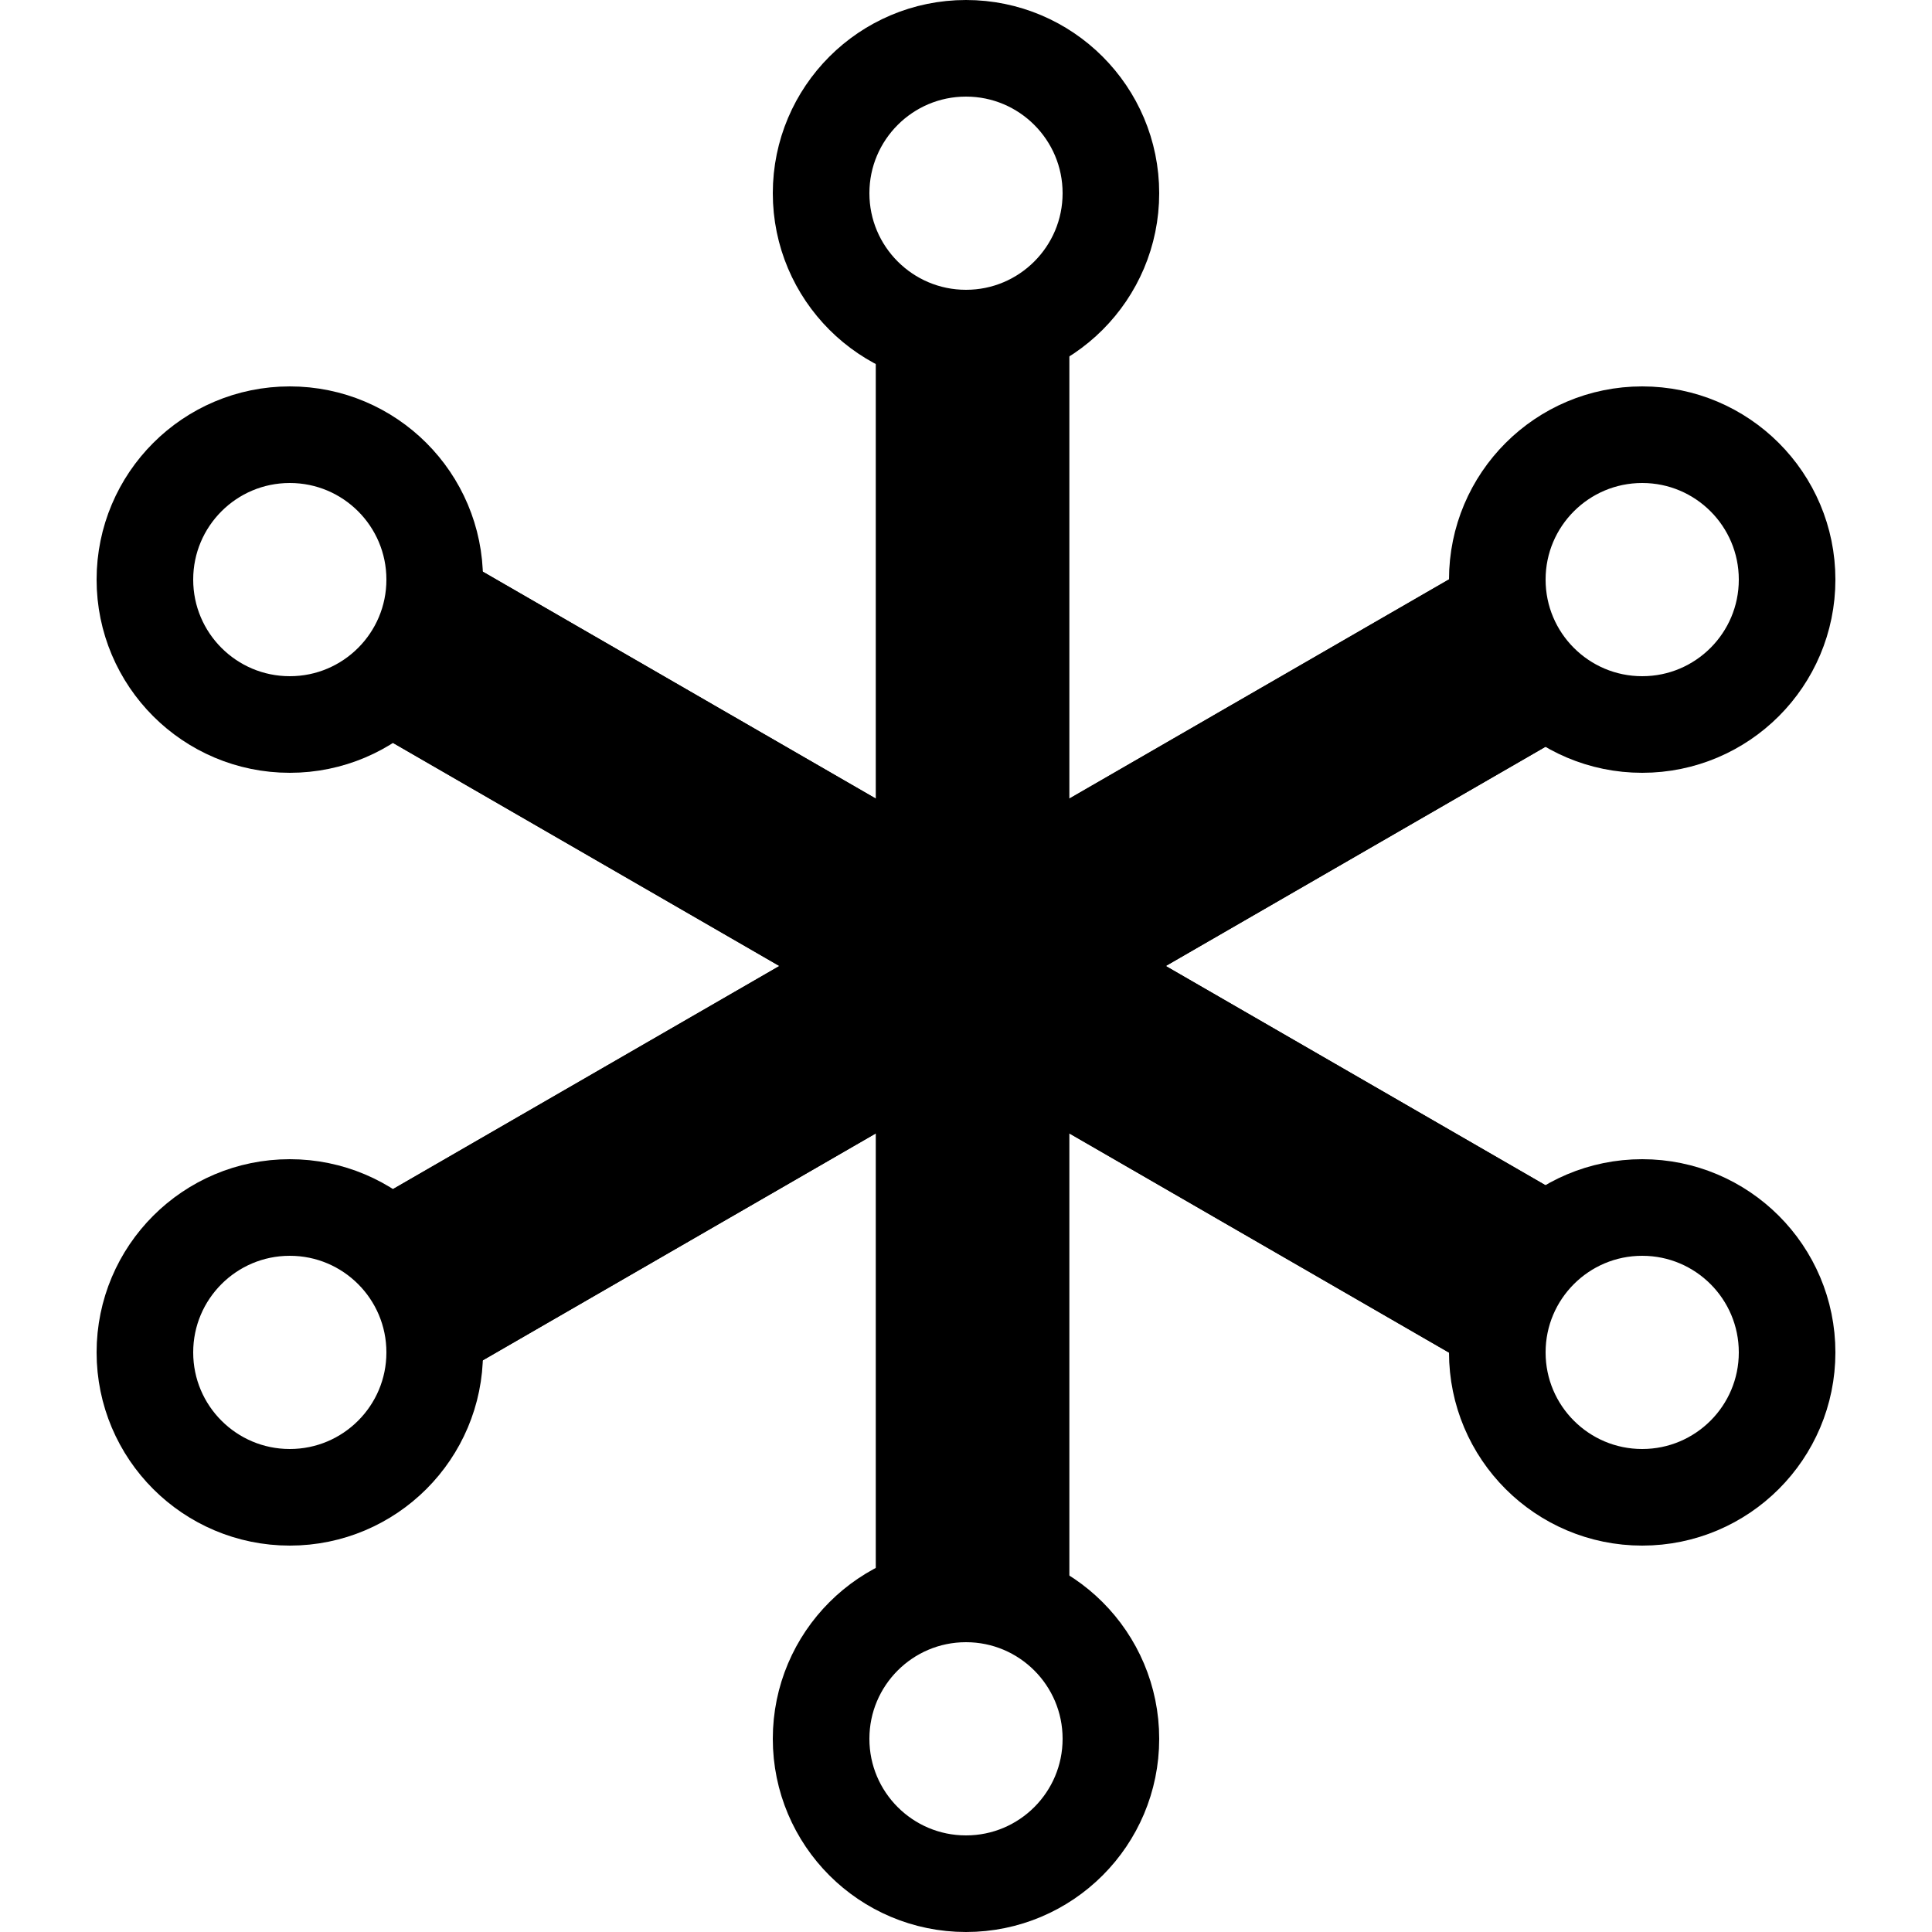
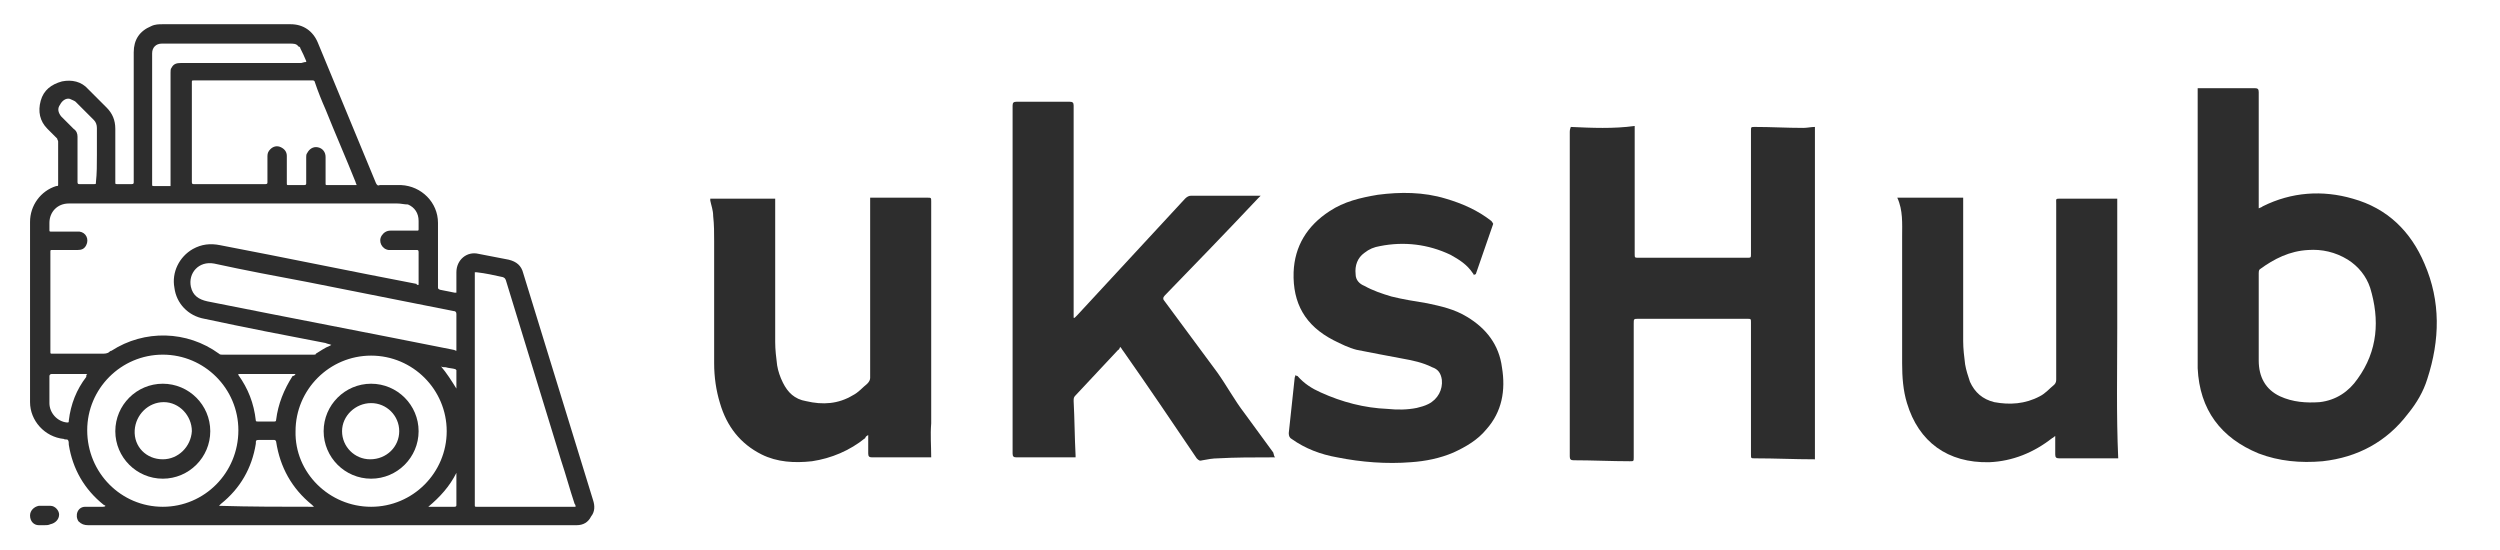
- <svg xmlns="http://www.w3.org/2000/svg" width="20" height="20" viewBox="0 0 20 20" fill="none">
-   <path d="M10 3.5C9.812 3.312 10.265 3.5 10 3.5C10.188 3.688 11.068 2.735 11.068 3V8.268L15.63 5.634C15.743 5.567 15.369 6.518 15.5 6.5C15.373 6.466 15.631 6.482 15.5 6.5C15.395 6.42 15.627 6.534 15.5 6.5C15.605 6.58 16.564 7.252 16.63 7.366C16.613 7.235 16.696 7.48 16.63 7.366C16.647 7.497 16.664 7.199 16.63 7.326C16.595 7.454 16.71 7.262 16.63 7.366C16.744 7.301 16.549 7.47 16.63 7.366L12.068 10L16.63 12.634C16.549 12.53 16.744 12.699 16.63 12.634C16.595 12.507 16.71 12.738 16.63 12.634C16.647 12.503 16.664 12.761 16.63 12.634C16.613 12.765 16.066 12.886 16 13C16.105 12.92 15.934 13.114 16 13C15.895 13.08 15.757 14.332 15.63 14.366C15.76 14.384 15.502 14.4 15.63 14.366C15.743 14.433 15.499 14.348 15.63 14.366L11.068 11.732V17C11.068 17.265 11.188 16.812 11 17C10.812 17.187 10.265 16.5 10 16.5C9.735 16.5 9.188 17.187 9 17C8.812 16.812 9.068 17.265 9.068 17V11.732L4.506 14.366C4.636 14.348 4.392 14.433 4.506 14.366C4.633 14.4 4.375 14.384 4.506 14.366C4.61 14.446 4.378 14.332 4.506 14.366C4.572 14.48 4.401 14.286 4.506 14.366C4.44 14.252 3.523 12.765 3.506 12.634C3.471 12.761 3.489 12.503 3.506 12.634C3.425 12.738 3.54 12.507 3.506 12.634C3.391 12.699 3.587 12.53 3.506 12.634L8.068 10L3.506 7.366L4.506 5.634L9.068 8.268V3C9.068 2.735 9.812 3.688 10 3.5C9.735 3.5 10.188 3.312 10 3.5Z" fill="black" />
-   <path d="M10 3.5C9.812 3.312 10.265 3.5 10 3.5C10.188 3.688 11.068 2.735 11.068 3V8.268L15.63 5.634C15.743 5.567 15.369 6.518 15.5 6.5C15.373 6.466 15.631 6.482 15.5 6.5C15.395 6.42 15.627 6.534 15.5 6.5C15.605 6.58 16.564 7.252 16.63 7.366C16.613 7.235 16.696 7.48 16.63 7.366C16.647 7.497 16.664 7.199 16.63 7.326C16.595 7.454 16.71 7.262 16.63 7.366C16.744 7.301 16.549 7.47 16.63 7.366L12.068 10L16.63 12.634C16.549 12.53 16.744 12.699 16.63 12.634C16.595 12.507 16.71 12.738 16.63 12.634C16.647 12.503 16.664 12.761 16.63 12.634C16.613 12.765 16.066 12.886 16 13C16.105 12.92 15.934 13.114 16 13C15.895 13.08 15.757 14.332 15.63 14.366C15.76 14.384 15.502 14.4 15.63 14.366C15.743 14.433 15.499 14.348 15.63 14.366L11.068 11.732V17C11.068 17.265 11.188 16.812 11 17C10.812 17.187 10.265 16.5 10 16.5C9.735 16.5 9.188 17.187 9 17C8.812 16.812 9.068 17.265 9.068 17V11.732L4.506 14.366C4.636 14.348 4.392 14.433 4.506 14.366C4.633 14.4 4.375 14.384 4.506 14.366C4.61 14.446 4.378 14.332 4.506 14.366C4.572 14.48 4.401 14.286 4.506 14.366C4.44 14.252 3.523 12.765 3.506 12.634C3.471 12.761 3.489 12.503 3.506 12.634C3.425 12.738 3.54 12.507 3.506 12.634C3.391 12.699 3.587 12.53 3.506 12.634L8.068 10L3.506 7.366L4.506 5.634L9.068 8.268V3C9.068 2.735 9.812 3.688 10 3.5C9.735 3.5 10.188 3.312 10 3.5Z" fill="black" />
-   <path d="M11.5 2C11.5 2.828 10.828 3.5 10 3.5C9.172 3.5 8.5 2.828 8.5 2C8.5 1.172 9.172 0.5 10 0.5C10.828 0.5 11.5 1.172 11.5 2Z" stroke="black" />
-   <circle cx="3" cy="6" r="1.5" stroke="black" />
-   <circle cx="3" cy="14" r="1.5" stroke="black" />
-   <circle cx="10" cy="18" r="1.5" stroke="black" />
-   <circle cx="17" cy="14" r="1.5" stroke="black" />
-   <circle cx="17" cy="6" r="1.5" stroke="black" />
+ <svg xmlns="http://www.w3.org/2000/svg" version="1.1" id="Layer_1" x="0px" y="0px" viewBox="0 0 258 56.7" style="enable-background:new 0 0 258 56.7;" xml:space="preserve">
+   <style type="text/css">
+ 	.st0{fill:#2D2D2D;}
+ </style>
+   <g>
+     <path class="st0" d="M10.9,52.2c-0.1,0-0.1-0.1-0.2-0.1c-2-1.6-3.2-3.7-3.6-6.2c0-0.2,0-0.4-0.1-0.5c-0.1-0.1-0.3,0-0.4-0.1   c-2-0.2-3.5-1.9-3.5-3.8c0-6.2,0-12.4,0-18.6c0-1.7,1.1-3.2,2.7-3.7C6,19.2,6,19.2,6,19c0-1.5,0-3,0-4.4c0-0.1-0.1-0.2-0.1-0.3   c-0.3-0.3-0.7-0.7-1-1c-0.8-0.8-1-1.8-0.7-2.9c0.3-1.1,1.1-1.7,2.2-2c1-0.2,2,0,2.7,0.8c0.6,0.6,1.3,1.3,1.9,1.9   c0.6,0.6,0.9,1.3,0.9,2.2c0,1.8,0,3.7,0,5.5c0,0.2,0,0.2,0.2,0.2c0.5,0,1,0,1.5,0c0.2,0,0.2-0.1,0.2-0.2c0-4.5,0-8.9,0-13.4   c0-1.3,0.6-2.2,1.8-2.7c0.4-0.2,0.8-0.2,1.2-0.2c4.4,0,8.8,0,13.2,0c1.3,0,2.3,0.7,2.8,1.9c2,4.8,4,9.7,6,14.5   c0.1,0.2,0.2,0.3,0.4,0.2c0.7,0,1.4,0,2.2,0c2.1,0.1,3.8,1.8,3.8,3.9c0,2.2,0,4.4,0,6.6c0,0.2,0,0.2,0.2,0.3c0.5,0.1,1,0.2,1.5,0.3   c0.1,0,0.1,0,0.2,0c0-0.1,0-0.2,0-0.2c0-0.6,0-1.2,0-1.9c0-1.3,1.1-2.2,2.3-1.9c1,0.2,2.1,0.4,3.1,0.6c0.8,0.2,1.3,0.6,1.5,1.4   c2.4,7.8,4.8,15.6,7.2,23.4c0.2,0.6,0.2,1.2-0.2,1.7c-0.3,0.6-0.8,0.9-1.5,0.9c-0.1,0-0.2,0-0.3,0c-16.7,0-33.4,0-50.1,0   c-0.4,0-0.7-0.1-1-0.4c-0.4-0.6-0.1-1.5,0.7-1.5c0.6,0,1.2,0,1.8,0C10.7,52.3,10.8,52.3,10.9,52.2C10.9,52.3,10.9,52.3,10.9,52.2z    M43.2,29.4c0-0.1,0-0.1,0-0.2c0-1.1,0-2.1,0-3.2c0-0.2-0.1-0.2-0.2-0.2c-0.7,0-1.3,0-2,0c-0.3,0-0.6,0-0.9,0   c-0.7-0.1-1.1-0.9-0.7-1.5c0.2-0.3,0.5-0.5,0.9-0.5c0.9,0,1.8,0,2.7,0c0.2,0,0.2,0,0.2-0.2c0-0.3,0-0.5,0-0.8   c0-0.8-0.4-1.4-1.1-1.7C41.7,21.1,41.4,21,41,21c-11.2,0-22.5,0-33.7,0c-0.1,0-0.1,0-0.2,0c-1.2,0-2,0.9-2,2c0,0.2,0,0.5,0,0.7   c0,0.2,0,0.2,0.2,0.2c0.8,0,1.6,0,2.5,0c0.1,0,0.3,0,0.4,0c0.7,0.1,1,0.8,0.7,1.4c-0.2,0.4-0.5,0.5-0.9,0.5c-0.9,0-1.7,0-2.6,0   c-0.2,0-0.2,0-0.2,0.2c0,3.4,0,6.9,0,10.3c0,0.2,0,0.2,0.2,0.2c1.7,0,3.4,0,5.1,0c0.3,0,0.6,0,0.8-0.2c0,0,0.1-0.1,0.2-0.1   c3.4-2.2,7.8-2.1,11.1,0.3c0.1,0.1,0.2,0.1,0.3,0.1c3.2,0,6.4,0,9.5,0c0.1,0,0.2,0,0.2-0.1c0.5-0.3,0.9-0.6,1.4-0.8   c0.1,0,0.1-0.1,0.2-0.1c-0.2-0.1-0.4-0.1-0.6-0.2c-4.2-0.8-8.3-1.6-12.5-2.5c-1.7-0.3-2.9-1.6-3.1-3.2c-0.3-1.6,0.5-3.2,1.9-4   c0.9-0.5,1.8-0.6,2.8-0.4c6.8,1.3,13.5,2.7,20.3,4C43,29.4,43,29.4,43.2,29.4z M49,28.1c0,0.1,0,0.2,0,0.2c0,7.9,0,15.8,0,23.8   c0,0.2,0,0.2,0.2,0.2c3.3,0,6.6,0,10,0c0.1,0,0.1,0,0.2,0c0-0.1,0-0.2-0.1-0.3c-0.5-1.5-0.9-3-1.4-4.5c-1.9-6.2-3.8-12.4-5.7-18.6   c-0.1-0.2-0.1-0.2-0.3-0.3c-0.9-0.2-1.8-0.4-2.7-0.5C49.2,28.1,49.1,28.1,49,28.1z M36.8,19.1c0-0.1-0.1-0.2-0.1-0.3   c-1-2.5-2.1-5-3.1-7.5c-0.4-0.9-0.8-1.9-1.1-2.8c0-0.1-0.1-0.2-0.2-0.2c-4.1,0-8.2,0-12.3,0c-0.2,0-0.2,0-0.2,0.2   c0,3.4,0,6.9,0,10.3c0,0.2,0.1,0.2,0.2,0.2c2.5,0,4.9,0,7.4,0c0.2,0,0.2-0.1,0.2-0.2c0-0.9,0-1.8,0-2.7c0-0.3,0.1-0.5,0.3-0.7   c0.3-0.3,0.7-0.4,1.1-0.2c0.4,0.2,0.6,0.5,0.6,0.9c0,0.9,0,1.8,0,2.8c0,0.2,0,0.2,0.2,0.2c0.5,0,1,0,1.6,0c0.2,0,0.2-0.1,0.2-0.2   c0-0.9,0-1.8,0-2.7c0-0.1,0-0.3,0.1-0.4c0.2-0.4,0.6-0.7,1.1-0.6c0.5,0.1,0.8,0.5,0.8,1c0,0.9,0,1.8,0,2.7c0,0.2,0,0.2,0.2,0.2   c1,0,2,0,3,0C36.7,19.1,36.7,19.1,36.8,19.1z M16.8,52.3c4.3,0,7.8-3.5,7.8-7.9c0-4.3-3.5-7.8-7.8-7.8c-4.3,0-7.8,3.5-7.8,7.8   C9,48.8,12.5,52.3,16.8,52.3z M38.3,52.3c4.3,0,7.8-3.5,7.8-7.8c0-4.3-3.5-7.8-7.8-7.8c-4.3,0-7.8,3.5-7.8,7.8   C30.4,48.8,34,52.3,38.3,52.3z M47.1,36.2c0-0.1,0-0.2,0-0.3c0-1.2,0-2.3,0-3.5c0-0.2-0.1-0.3-0.3-0.3c-5-1-10.1-2-15.1-3   c-3.2-0.6-6.4-1.2-9.6-1.9c-1.6-0.3-2.7,1-2.4,2.4c0.2,0.9,0.8,1.3,1.7,1.5c8.5,1.7,16.9,3.3,25.4,5C46.9,36.1,47,36.2,47.1,36.2z    M31.6,6.4c0-0.1,0-0.1,0-0.1C31.4,5.8,31.2,5.4,31,5c0-0.1-0.1-0.2-0.2-0.2c-0.2-0.3-0.5-0.3-0.9-0.3c-4.3,0-8.7,0-13,0   c-0.1,0-0.1,0-0.2,0c-0.6,0-1,0.4-1,1c0,0.2,0,0.4,0,0.6c0,4.3,0,8.6,0,12.9c0,0.2,0,0.2,0.2,0.2c0.5,0,1,0,1.5,0   c0.1,0,0.1,0,0.2,0c0-0.1,0-0.2,0-0.3c0-3.8,0-7.6,0-11.4c0-0.2,0-0.4,0.1-0.5c0.2-0.4,0.5-0.5,1-0.5c4.1,0,8.3,0,12.4,0   C31.4,6.4,31.5,6.4,31.6,6.4z M32.4,52.3c-0.1-0.1-0.1-0.1-0.2-0.2c-2.1-1.7-3.3-3.9-3.7-6.5c0-0.1-0.1-0.2-0.2-0.2   c-0.5,0-0.9,0-1.4,0c-0.5,0-0.5,0-0.5,0.4c0,0,0,0,0,0c-0.4,2.5-1.6,4.6-3.6,6.2c0,0-0.1,0.1-0.2,0.2   C25.9,52.3,29.1,52.3,32.4,52.3z M10,16c0-0.9,0-1.8,0-2.8c0-0.3-0.1-0.6-0.3-0.8c-0.6-0.6-1.3-1.3-1.9-1.9   c-0.1-0.1-0.4-0.2-0.6-0.3c-0.4-0.1-0.8,0.2-1,0.6C5.9,11.2,6,11.6,6.3,12c0.4,0.4,0.9,0.9,1.3,1.3C7.9,13.5,8,13.8,8,14.1   c0,1.6,0,3.1,0,4.7c0,0.2,0.1,0.2,0.2,0.2c0.5,0,1,0,1.5,0c0.2,0,0.2,0,0.2-0.2C10,17.9,10,17,10,16z M30.5,38.6c-2,0-3.9,0-5.9,0   c0,0,0,0.1,0,0.1c1,1.4,1.6,2.9,1.8,4.7c0,0.1,0.1,0.1,0.2,0.1c0.6,0,1.1,0,1.7,0c0.1,0,0.2,0,0.2-0.2c0.2-1.6,0.8-3.1,1.7-4.5   C30.4,38.8,30.4,38.7,30.5,38.6z M9,38.6c-0.1,0-0.1,0-0.1,0c-1.2,0-2.4,0-3.6,0c-0.1,0-0.2,0.1-0.2,0.2c0,0.9,0,1.8,0,2.8   c0,1,0.8,1.9,1.8,2c0.2,0,0.2,0,0.2-0.2c0.2-1.7,0.8-3.2,1.8-4.5C8.9,38.7,8.9,38.7,9,38.6z M47.1,48.8C47,48.8,47,48.8,47.1,48.8   c-0.7,1.4-1.7,2.5-2.9,3.5c0.1,0,0.1,0,0.2,0c0.8,0,1.7,0,2.5,0c0.2,0,0.2-0.1,0.2-0.2c0-1,0-2.1,0-3.1   C47.1,48.9,47.1,48.9,47.1,48.8z M45.5,37.8C45.5,37.9,45.4,37.9,45.5,37.8c0.6,0.7,1.1,1.5,1.6,2.3c0-0.6,0-1.3,0-1.9   c0,0-0.1-0.1-0.1-0.1c-0.3-0.1-0.7-0.1-1-0.2C45.8,37.9,45.6,37.9,45.5,37.8z" />
+     <path class="st0" d="M4.6,54.2c-0.2,0-0.4,0-0.6,0c-0.5,0-0.9-0.4-0.9-1c0-0.5,0.4-0.9,0.9-1c0.4,0,0.8,0,1.2,0   c0.5,0,0.9,0.5,0.9,0.9c0,0.5-0.4,0.9-0.9,1C5,54.2,4.8,54.2,4.6,54.2L4.6,54.2z" />
+     <path class="st0" d="M16.8,39.6c2.7,0,4.9,2.2,4.9,4.9c0,2.7-2.2,4.9-4.9,4.9c-2.7,0-4.9-2.2-4.9-4.9   C11.9,41.8,14.1,39.6,16.8,39.6z M16.8,47.4c1.6,0,2.9-1.3,3-2.9c0-1.6-1.3-3-2.9-3c-1.6,0-2.9,1.3-3,2.9   C13.8,46.1,15.1,47.4,16.8,47.4z" />
+     <path class="st0" d="M33.4,44.5c0-2.7,2.2-4.9,4.9-4.9c2.7,0,4.9,2.2,4.9,4.9c0,2.7-2.2,4.9-4.9,4.9C35.6,49.4,33.4,47.2,33.4,44.5   z M41.2,44.5c0-1.6-1.3-2.9-2.9-2.9c-1.6,0-3,1.3-3,2.9c0,1.6,1.3,2.9,2.9,2.9C39.9,47.4,41.2,46.1,41.2,44.5z" />
+   </g>
+   <g>
+     <path class="st0" d="M162.1,13.1c2.2,0.1,4.4,0.2,6.6-0.1c0,0.2,0,0.3,0,0.4c0,4.3,0,8.5,0,12.8c0,0.4,0,0.4,0.4,0.4   c3.7,0,7.5,0,11.2,0c0.4,0,0.4,0,0.4-0.4c0-4.2,0-8.5,0-12.7c0-0.4,0-0.4,0.4-0.4c1.7,0,3.3,0.1,5,0.1c0.4,0,0.8-0.1,1.2-0.1   c0,11.4,0,22.9,0,34.3c-0.1,0-0.1,0-0.1,0c-2,0-4-0.1-6.1-0.1c-0.4,0-0.4,0-0.4-0.4c0-4.5,0-9.1,0-13.6c0-0.4,0-0.4-0.4-0.4   c-3.7,0-7.5,0-11.2,0c-0.5,0-0.5,0-0.5,0.5c0,4.6,0,9.2,0,13.8c0,0.4,0,0.4-0.4,0.4c-1.9,0-3.9-0.1-5.8-0.1c-0.3,0-0.4-0.1-0.4-0.4   c0-11.2,0-22.3,0-33.5C162,13.3,162.1,13.2,162.1,13.1z" />
+     <path class="st0" d="M226.8,9.1c0.2,0,0.3,0,0.4,0c1.8,0,3.7,0,5.5,0c0.3,0,0.4,0.1,0.4,0.4c0,3.8,0,7.7,0,11.5c0,0.1,0,0.3,0,0.5   c0.2-0.1,0.3-0.1,0.4-0.2c3-1.5,6.2-1.7,9.3-0.8c3.6,1,6,3.4,7.4,6.7c1.7,3.9,1.6,7.9,0.3,11.9c-0.4,1.3-1.1,2.5-2,3.6   c-2.2,2.9-5.2,4.5-8.8,4.9c-2.3,0.2-4.5,0-6.6-0.8c-3.9-1.6-6.1-4.5-6.3-8.8c0-0.4,0-0.8,0-1.2c0-9.1,0-18.1,0-27.2   C226.8,9.4,226.8,9.3,226.8,9.1z M233.1,32.8c0,1.5,0,2.9,0,4.4c0,1.7,0.7,3,2.2,3.7c1.3,0.6,2.7,0.7,4.1,0.6   c1.7-0.2,3-1.1,3.9-2.4c2.1-2.9,2.3-6.1,1.3-9.4c-0.4-1.2-1.2-2.2-2.3-2.9c-1.3-0.8-2.7-1.1-4.1-1c-1.9,0.1-3.5,0.9-5,2   c-0.1,0.1-0.1,0.3-0.1,0.4C233.1,29.8,233.1,31.3,233.1,32.8z" />
+     <path class="st0" d="M131.6,47.2c-0.2,0-0.3,0-0.5,0c-1.8,0-3.6,0-5.4,0.1c-0.5,0-1.1,0.1-1.6,0.2c-0.3,0.1-0.4,0-0.6-0.2   c-2.5-3.7-5-7.4-7.6-11.1c-0.1-0.1-0.1-0.2-0.3-0.4c-0.1,0.2-0.1,0.3-0.2,0.3c-1.5,1.6-2.9,3.1-4.4,4.7c-0.2,0.2-0.2,0.3-0.2,0.6   c0.1,1.9,0.1,3.7,0.2,5.6c0,0,0,0.1,0,0.2c-0.1,0-0.2,0-0.4,0c-1.9,0-3.8,0-5.7,0c-0.3,0-0.4-0.1-0.4-0.4c0-12,0-23.9,0-35.9   c0-0.3,0.1-0.4,0.4-0.4c1.8,0,3.7,0,5.5,0c0.3,0,0.4,0.1,0.4,0.4c0,7.2,0,14.4,0,21.5c0,0.1,0,0.3,0,0.4c0,0,0,0,0.1,0   c0.1-0.1,0.2-0.2,0.3-0.3c3.7-4,7.4-8,11.1-12c0.2-0.2,0.4-0.3,0.6-0.3c2.3,0,4.5,0,6.8,0c0.1,0,0.2,0,0.4,0   c-0.1,0.1-0.2,0.2-0.3,0.3c-3.2,3.4-6.4,6.7-9.6,10c-0.2,0.2-0.2,0.4,0,0.6c1.8,2.4,3.6,4.9,5.4,7.3c1,1.4,1.8,2.9,2.8,4.2   c1,1.4,2,2.7,3,4.1C131.5,47.1,131.5,47.1,131.6,47.2z" />
+     <path class="st0" d="M218.5,20.5c0,4.5,0,8.9,0,13.4c0,4.4-0.1,8.9,0.1,13.4c-0.1,0-0.2,0-0.3,0c-1.9,0-3.9,0-5.8,0   c-0.3,0-0.4-0.1-0.4-0.4c0-0.6,0-1.2,0-1.9c-0.2,0.1-0.2,0.2-0.3,0.2c-1.9,1.5-4.1,2.4-6.5,2.5c-4.3,0.1-7.3-2.1-8.5-6.1   c-0.4-1.3-0.5-2.7-0.5-4.1c0-4.4,0-8.7,0-13.1c0-1.3,0.1-2.7-0.5-4c2.3,0,4.5,0,6.8,0c0,0.1,0,0.3,0,0.4c0,4.8,0,9.6,0,14.4   c0,0.8,0.1,1.6,0.2,2.4c0.1,0.6,0.3,1.2,0.5,1.8c0.5,1.1,1.3,1.8,2.5,2.1c1.6,0.3,3.2,0.2,4.7-0.6c0.6-0.3,1-0.8,1.5-1.2   c0.2-0.2,0.2-0.4,0.2-0.6c0-6,0-12.1,0-18.1c0-0.5-0.1-0.5,0.5-0.5c1.8,0,3.6,0,5.5,0C218.2,20.5,218.3,20.5,218.5,20.5z" />
+     <path class="st0" d="M96.1,47.2c-0.1,0-0.2,0-0.3,0c-1.9,0-3.8,0-5.8,0c-0.3,0-0.4-0.1-0.4-0.4c0-0.6,0-1.2,0-1.9   c-0.2,0.1-0.3,0.2-0.3,0.3c-1.6,1.3-3.5,2.1-5.5,2.4c-1.8,0.2-3.6,0.1-5.2-0.7c-2.2-1.1-3.6-2.9-4.3-5.3c-0.4-1.3-0.6-2.7-0.6-4.1   c0-4.2,0-8.4,0-12.6c0-0.9,0-1.7-0.1-2.6c0-0.6-0.2-1.1-0.3-1.6c0-0.1,0-0.1,0-0.2c2.2,0,4.4,0,6.7,0c0,0.1,0,0.3,0,0.4   c0,4.8,0,9.6,0,14.4c0,0.8,0.1,1.6,0.2,2.4c0.1,0.6,0.3,1.2,0.6,1.8c0.5,1,1.2,1.7,2.4,1.9c1.7,0.4,3.3,0.3,4.8-0.6   c0.6-0.3,1-0.8,1.5-1.2c0.2-0.2,0.3-0.4,0.3-0.6c0-6,0-12,0-18.1c0-0.2,0-0.3,0-0.5c0.1,0,0.3,0,0.4,0c1.8,0,3.7,0,5.5,0   c0.4,0,0.4,0,0.4,0.4c0,7.6,0,15.2,0,22.9C96,44.9,96.1,46,96.1,47.2z" />
+     <path class="st0" d="M133.7,38.7c0.1,0.1,0.1,0.1,0.2,0.1c0.7,0.8,1.5,1.3,2.4,1.7c2.2,1,4.5,1.6,6.9,1.7c1,0.1,2,0.1,3-0.1   c0.4-0.1,0.8-0.2,1.2-0.4c1-0.5,1.5-1.5,1.4-2.5c-0.1-0.7-0.4-1.1-1-1.3c-1-0.5-2-0.7-3.1-0.9c-1.6-0.3-3.2-0.6-4.7-0.9   c-0.8-0.2-1.6-0.6-2.4-1c-2.9-1.5-4.2-3.8-4.1-7c0.1-2.7,1.4-4.8,3.7-6.3c1.5-1,3.2-1.4,5-1.7c2.3-0.3,4.7-0.3,7,0.4   c1.7,0.5,3.3,1.2,4.7,2.3c0.1,0.1,0.2,0.3,0.2,0.3c-0.6,1.7-1.2,3.5-1.8,5.2c-0.1,0-0.1,0-0.2,0.1c0-0.1-0.1-0.2-0.1-0.2   c-0.6-0.9-1.4-1.4-2.3-1.9c-2.3-1.1-4.8-1.4-7.3-0.9c-0.6,0.1-1.1,0.3-1.6,0.7c-0.7,0.5-1,1.3-0.9,2.2c0,0.6,0.4,1,0.9,1.2   c0.9,0.5,1.8,0.8,2.8,1.1c1.2,0.3,2.5,0.5,3.7,0.7c1.4,0.3,2.8,0.6,4.1,1.4c2,1.2,3.3,2.9,3.6,5.2c0.4,2.4,0,4.6-1.6,6.4   c-0.9,1.1-2.1,1.8-3.4,2.4c-1.4,0.6-2.9,0.9-4.4,1c-2.5,0.2-5.1,0-7.6-0.5c-1.7-0.3-3.3-0.9-4.7-1.9c-0.2-0.1-0.3-0.3-0.3-0.6   c0.2-1.9,0.4-3.8,0.6-5.6C133.6,38.9,133.7,38.8,133.7,38.7z" />
+   </g>
</svg>
